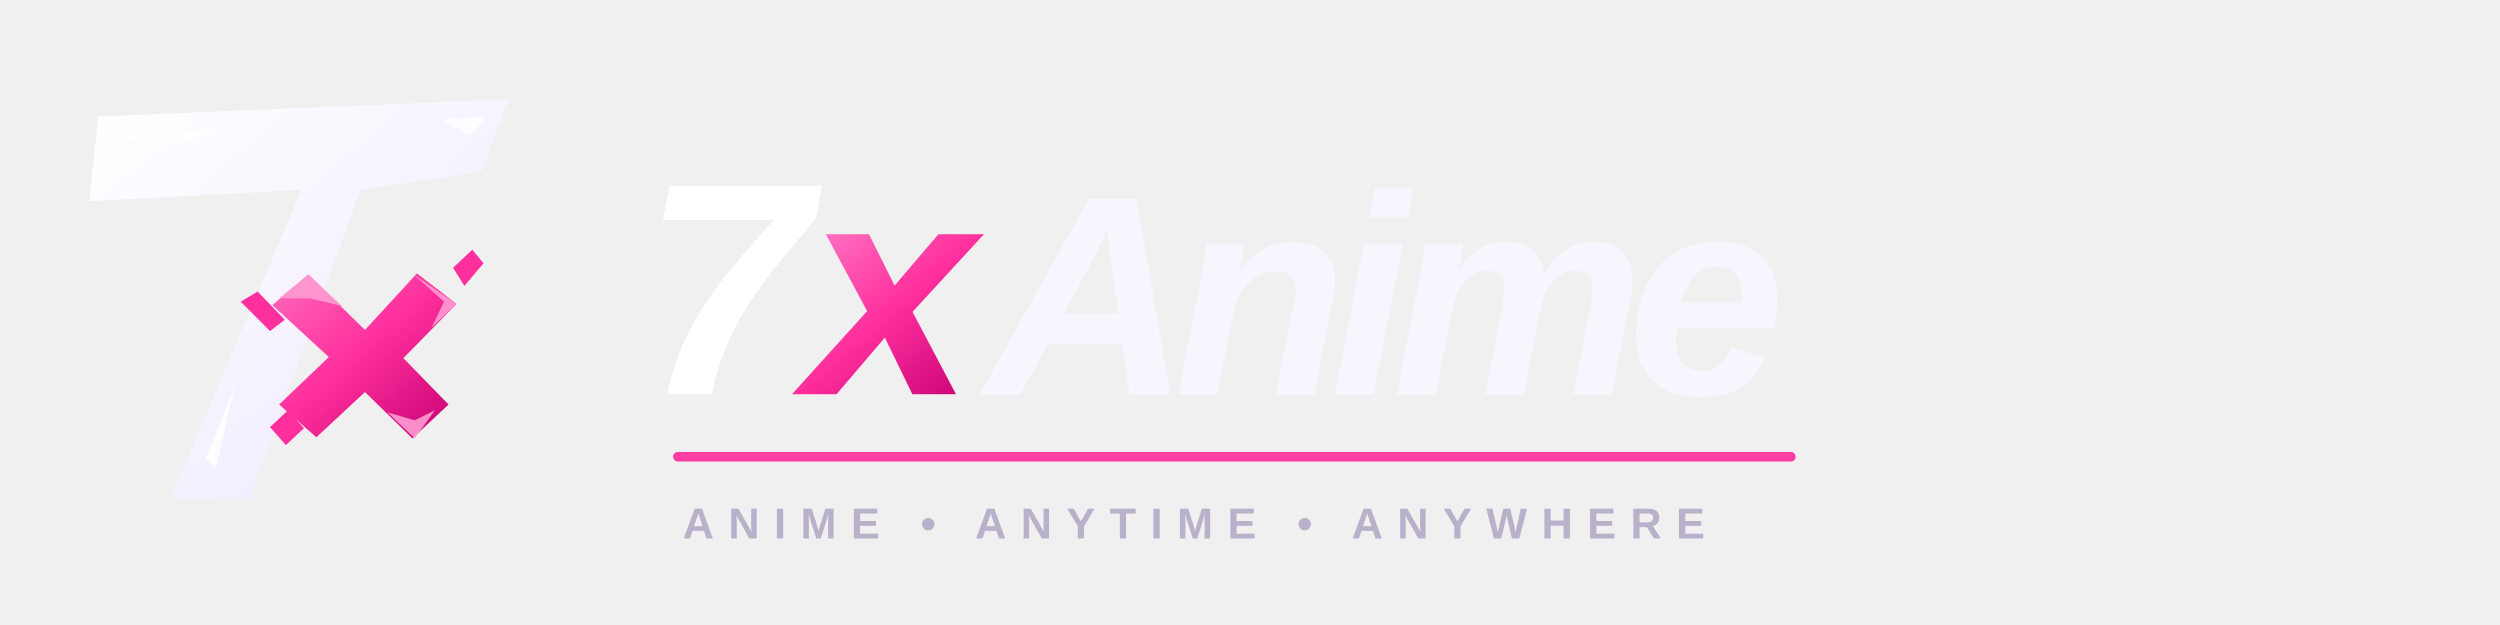
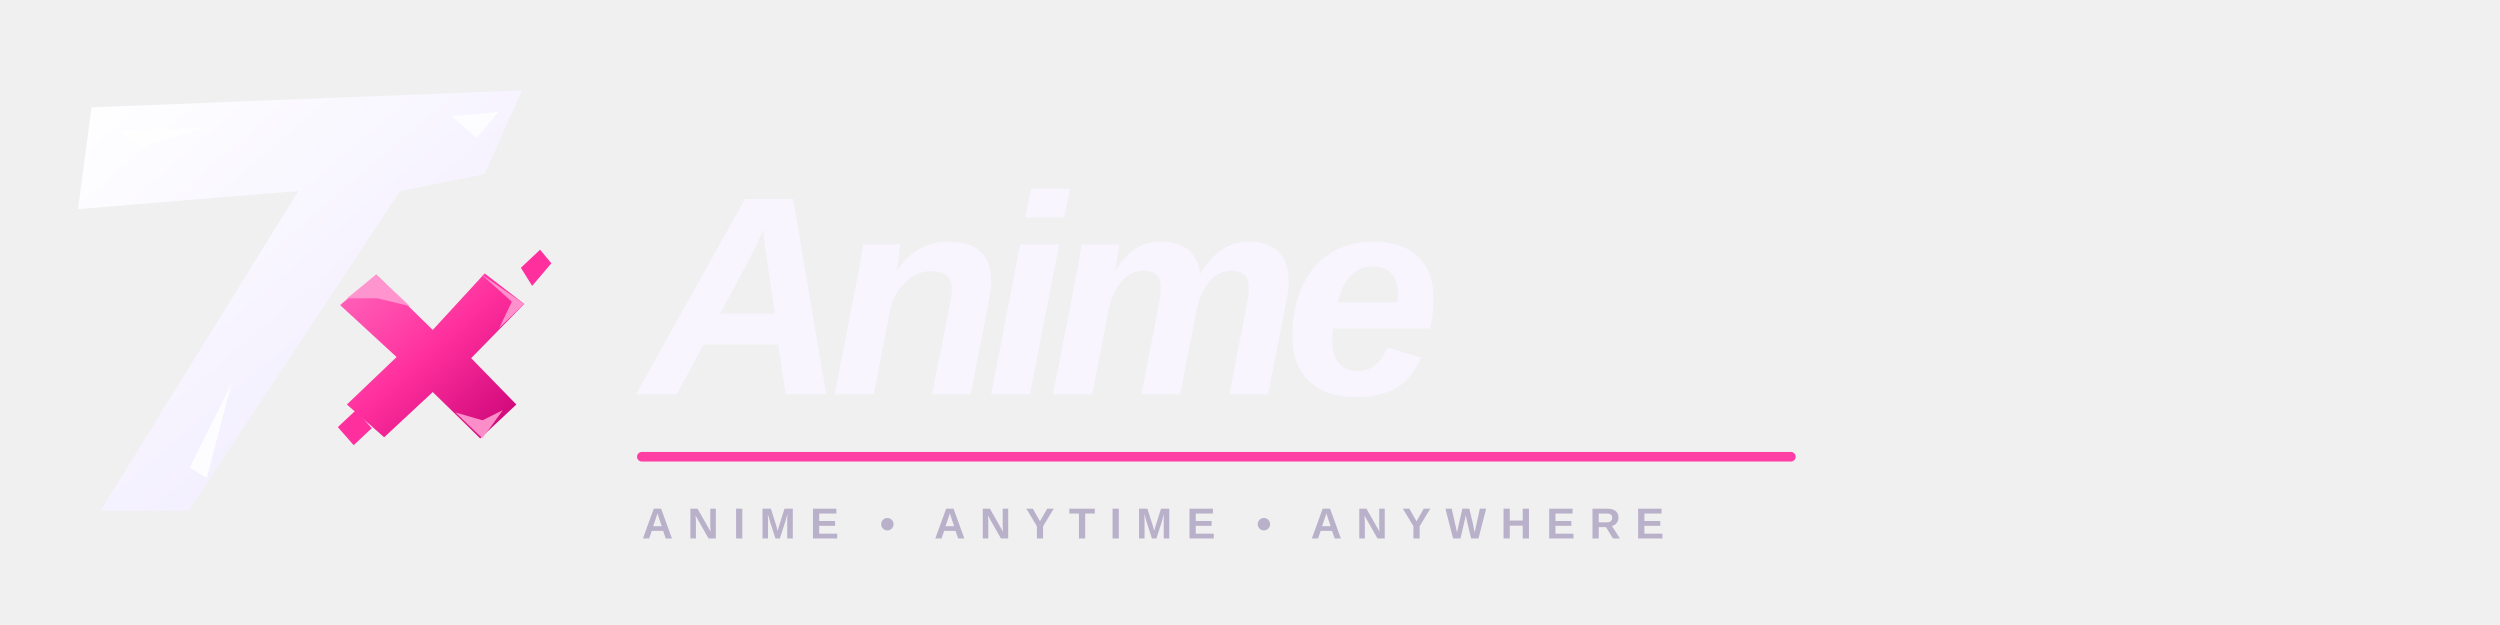
<svg xmlns="http://www.w3.org/2000/svg" viewBox="0 0 1040 260" role="img" aria-labelledby="title">
-   <defs>
-     <linearGradient id="wordX" x1="0" y1="0" x2="1" y2="1">
-       <stop stop-color="#ff7cc7" />
-       <stop offset=".5" stop-color="#ff2f9d" />
-       <stop offset="1" stop-color="#c50072" />
-     </linearGradient>
-   </defs>
  <g transform="translate(8 8) scale(.47)">
    <defs>
      <linearGradient id="sevenFill" x1="0" y1="0" x2="0.9" y2="1">
        <stop offset="0" stop-color="#ffffff" />
        <stop offset="0.72" stop-color="#f3efff" />
        <stop offset="1" stop-color="#c4b5fd" />
      </linearGradient>
      <linearGradient id="xFill" x1="0" y1="0" x2="1" y2="1">
        <stop offset="0" stop-color="#ff69bd" />
        <stop offset="0.48" stop-color="#ff2f9d" />
        <stop offset="1" stop-color="#c50072" />
      </linearGradient>
    </defs>
-     <path d="M70 86 L433 71 L409 135 L302 151 L204 424 L134 424 L250 151 L62 161 Z" fill="url(#sevenFill)" />
-     <path d="M91 103 L174 99 L116 116 Z M373 89 L414 86 L399 103 Z M165 389 L191 324 L174 398 Z" fill="#ffffff" opacity=".78" />
-     <path d="M224 253 L256 226 L306 275 L352 225 L387 252 L340 300 L380 341 L348 371 L306 330 L263 370 L230 341 L274 299 Z" fill="url(#xFill)" />
-     <path d="M230 247 L256 226 L286 254 L257 247 Z M348 225 L387 252 L365 273 L376 250 Z M350 371 L326 348 L350 355 L368 346 Z" fill="#ff9bd2" opacity=".9" />
-     <path d="M196 250 L211 241 L235 266 L222 276 Z M384 220 L401 204 L411 216 L394 236 Z M222 361 L238 346 L252 362 L236 377 Z" fill="#ff2f9d" />
+     <path d="M64 78 L445 63 L412 137 L337 152 L150 435 L72 435 L247 152 L52 168 Z" fill="url(#sevenFill)" />
+     <path d="M88 99 L164 96 L109 113 Z M383 86 L424 82 L405 105 Z M151 397 L188 322 L166 406 Z" fill="#ffffff" opacity=".78" />
+     <path d="M284 253 L316 226 L366 275 L412 225 L447 252 L400 300 L440 341 L408 371 L366 330 L323 370 L290 341 L334 299 Z" fill="url(#xFill)" />
+     <path d="M290 247 L316 226 L346 254 L317 247 Z M408 225 L447 252 L425 273 L436 250 Z M410 371 L386 348 L410 355 L428 346 Z" fill="#ff9bd2" opacity=".9" />
+     <path d="M444 220 L461 204 L471 216 L454 236 Z M282 361 L298 346 L312 362 L296 377 Z" fill="#ff2f9d" />
  </g>
  <g font-family="Arial, Helvetica, sans-serif" font-style="italic" font-weight="900" letter-spacing="-7">
-     <text x="267" y="164" font-size="126" fill="#ffffff">7</text>
-     <text x="335" y="164" font-size="126" fill="url(#wordX)">x</text>
-     <text x="410" y="164" font-size="118" fill="#f8f5ff">Anime</text>
+     <text x="267" y="164" font-size="118" fill="#f8f5ff">Anime</text>
  </g>
-   <path d="M282 190 H745" stroke="#ff2f9d" stroke-width="4" stroke-linecap="round" opacity=".92" />
-   <text x="284" y="224" font-family="Arial, Helvetica, sans-serif" font-size="18" font-weight="700" letter-spacing="6" fill="#b9b0ca">ANIME • ANYTIME • ANYWHERE</text>
+   <path d="M267 190 H745" stroke="#ff2f9d" stroke-width="4" stroke-linecap="round" opacity=".92" />
+   <text x="267" y="224" font-family="Arial, Helvetica, sans-serif" font-size="18" font-weight="700" letter-spacing="6" fill="#b9b0ca">ANIME • ANYTIME • ANYWHERE</text>
</svg>
